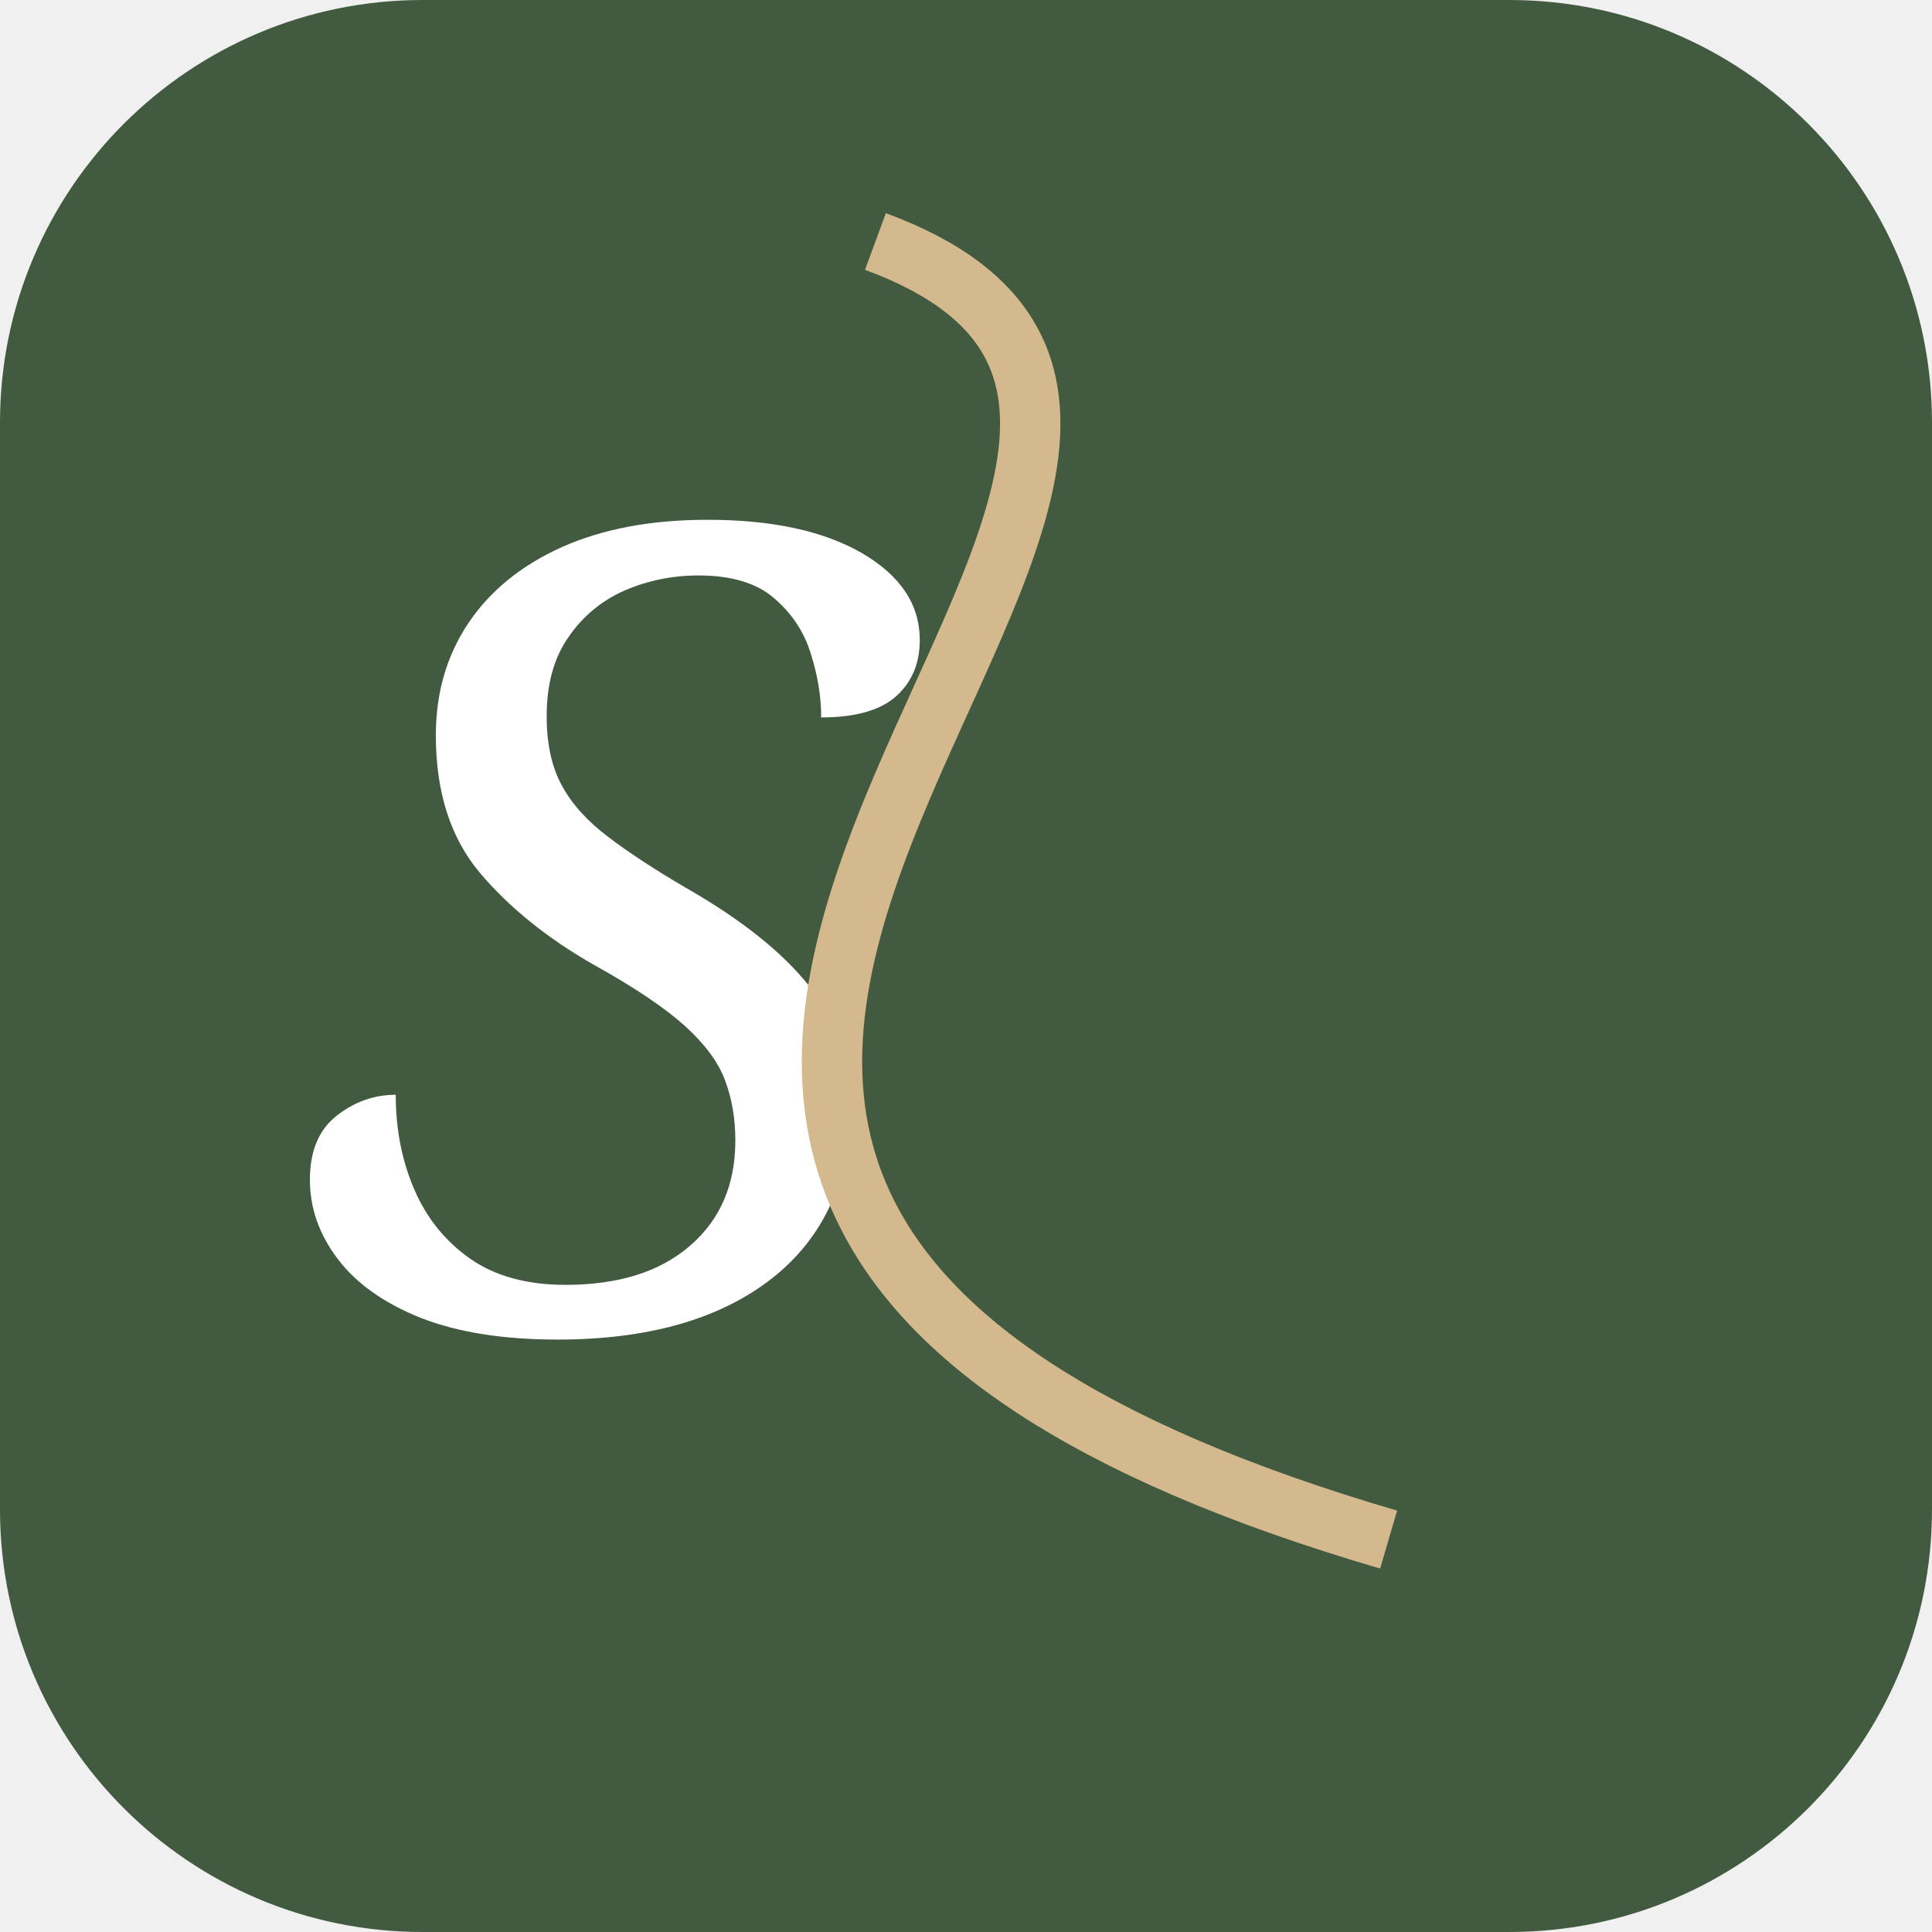
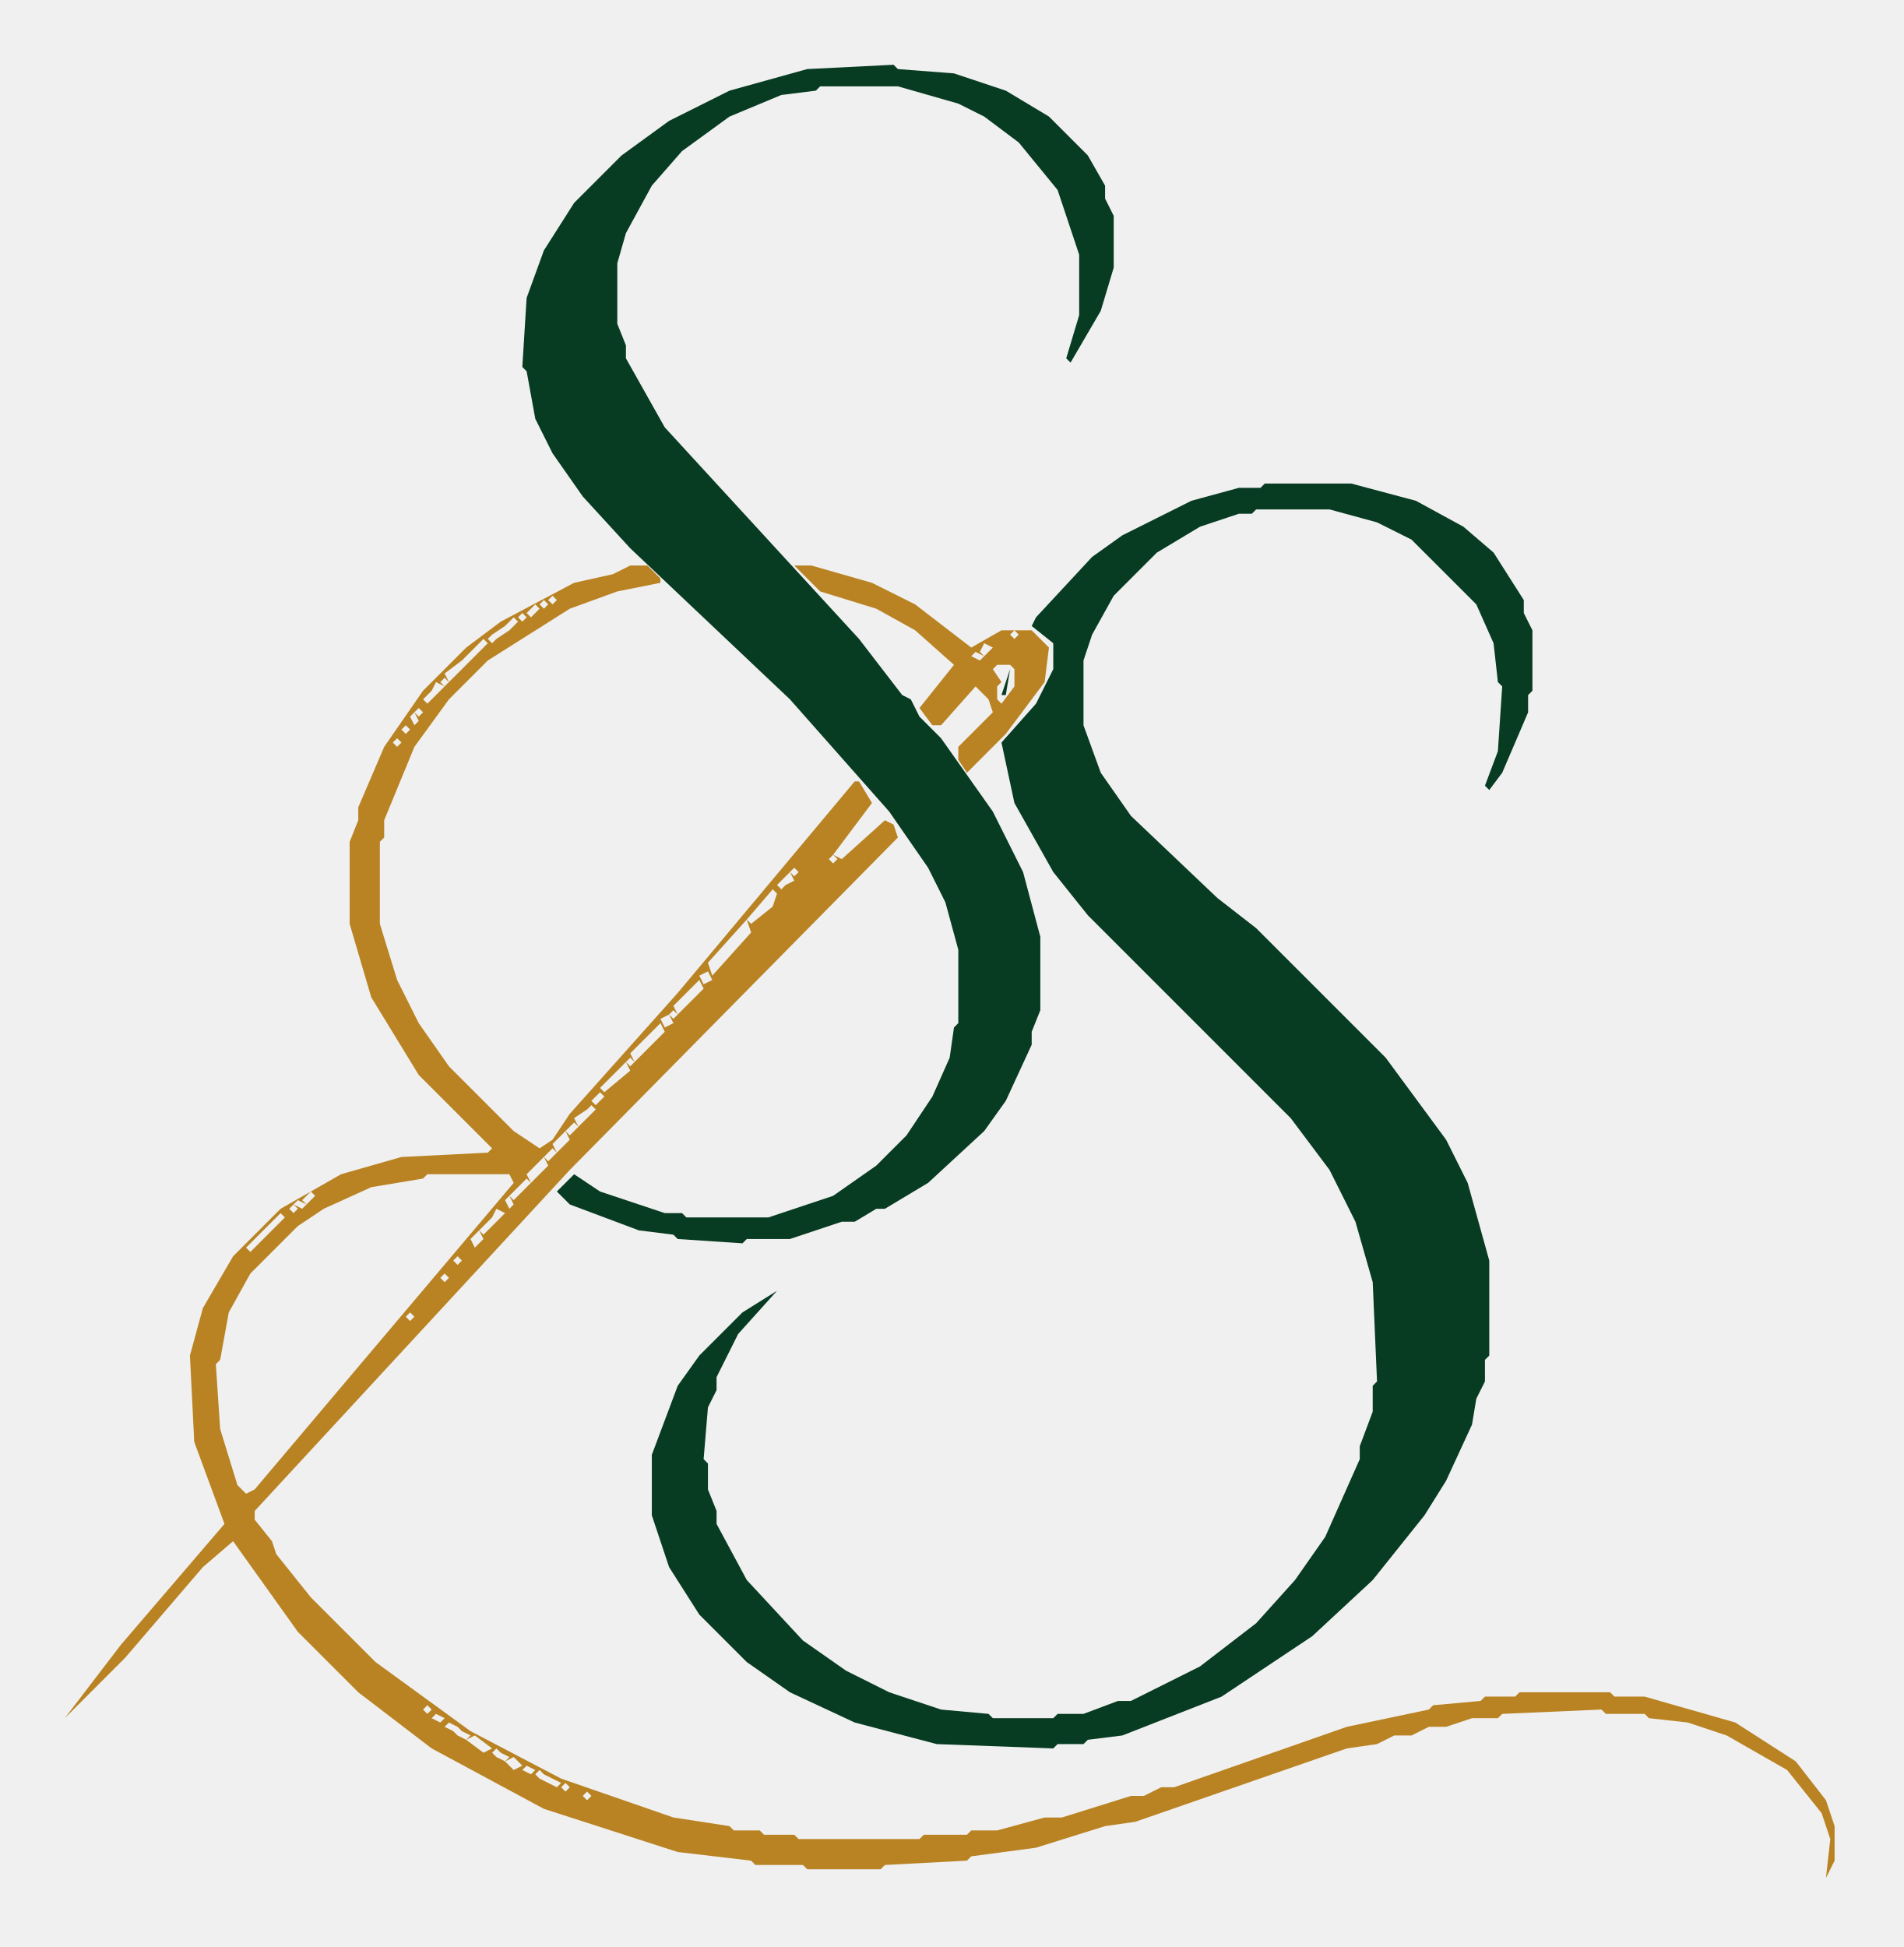
- <svg xmlns="http://www.w3.org/2000/svg" viewBox="0 0 64 64">
-   <rect width="64" height="64" rx="14" fill="#425b40" />
-   <text x="10" y="44" fill="#fff" font-family="Georgia,serif" font-size="37" font-style="italic">S</text>
-   <path d="M29 8c19 7-24 31 17 43" stroke="#d3b98d" fill="none" stroke-width="2" />
+ <svg xmlns="http://www.w3.org/2000/svg" viewBox="40 24 441 451" role="img" aria-label="Sarah Stitches official logo">
+   <path d="M274,179 272,185 273,185Z M368,140 353,136 333,136 332,137 327,137 316,140 300,148 293,153 280,167 279,169 284,173 284,179 280,187 272,196 275,210 284,226 292,236 339,283 348,295 354,307 358,321 359,344 358,345 358,351 355,359 355,362 347,380 340,390 331,400 318,410 302,418 299,418 291,421 285,421 284,422 270,422 269,421 258,420 246,416 236,411 226,404 213,390 206,377 206,374 204,369 204,363 203,362 204,350 206,346 206,343 211,333 220,323 212,328 202,338 197,345 191,361 191,375 195,387 202,398 213,409 223,416 238,423 257,428 284,429 285,428 291,428 292,427 300,426 323,417 344,403 358,390 370,375 375,367 381,354 382,348 384,344 384,339 385,338 385,316 380,298 375,288 361,269 331,239 322,232 302,213 295,203 291,192 291,177 293,171 298,162 308,152 318,146 327,143 330,143 331,142 348,142 359,145 367,149 382,164 386,173 387,182 388,183 387,198 384,206 385,207 388,203 394,189 394,185 395,184 395,170 393,166 393,163 386,152 379,146Z M261,41 248,40 247,39 227,40 209,45 195,52 184,60 173,71 166,82 162,93 161,109 162,110 164,121 168,129 175,139 186,151 223,186 246,212 255,225 259,233 262,244 262,261 261,262 260,269 256,278 250,287 243,294 233,301 218,306 199,306 198,305 194,305 179,300 173,296 169,300 172,303 188,309 196,310 197,311 212,312 213,311 223,311 235,307 238,307 243,304 245,304 255,298 268,286 273,279 279,266 279,263 281,258 281,241 277,226 270,212 258,195 253,190 251,186 249,185 239,172 194,123 185,107 185,104 183,99 183,85 185,78 191,67 198,59 209,51 221,46 229,45 230,44 248,44 262,48 268,51 276,57 285,68 290,83 290,97 287,107 288,108 295,96 298,86 298,74 296,70 296,67 292,60 283,51 273,45Z" fill="#073b22" fill-rule="evenodd" />
+   <path d="M175,440 176,439 177,440 176,441Z M170,438 171,437 172,438 171,439Z M167,437 168,436 170,437 169,438Z M165,436 166,435 168,436 167,437Z M164,435 165,434 166,435 165,436Z M161,434 162,433 164,434 163,435Z M157,432 159,431 161,433 159,434Z M155,431 156,430 158,431 157,432Z M154,430 155,429 156,430 155,431Z M148,427 150,426 154,429 152,430Z M146,426 147,425 149,426 148,427Z M145,425 146,424 147,425 146,426Z M143,424 144,423 146,424 145,425Z M140,422 141,421 143,422 142,423Z M138,420 139,419 140,420 139,421Z M134,329 135,328 136,329 135,330Z M142,320 143,319 144,320 143,321Z M145,316 146,315 147,316 146,317Z M97,313 98,312 99,313 98,314Z M98,312 99,311 100,312 99,313Z M99,311 100,310 101,311 100,312Z M151,309 152,311 150,313 149,311Z M100,310 101,309 102,310 101,311Z M151,309 152,308 153,309 152,310Z M101,309 102,308 103,309 102,310Z M152,308 153,307 154,308 153,309Z M102,308 103,307 104,308 103,309Z M153,307 154,306 155,307 154,308Z M103,307 104,306 105,307 104,308Z M104,306 105,305 106,306 105,307Z M154,306 155,304 157,305 155,307Z M107,304 108,303 109,304 108,305Z M108,303 109,302 111,303 110,304Z M157,302 158,301 159,303 158,304Z M110,302 111,301 112,302 111,303Z M158,301 159,300 160,301 159,302Z M111,301 112,300 113,301 112,302Z M159,300 160,299 161,300 160,301Z M160,299 161,298 162,299 161,300Z M161,298 162,297 163,298 162,299Z M158,296 159,298 99,369 97,370 95,368 91,355 90,340 91,339 93,328 98,319 109,308 115,304 126,299 138,297 139,296Z M166,292 167,294 163,298 162,296Z M166,292 167,291 168,292 167,293Z M167,291 168,290 169,291 168,292Z M171,286 172,288 169,291 168,289Z M171,286 172,285 173,286 172,287Z M172,285 173,284 174,285 173,286Z M176,281 177,282 174,285 173,283Z M176,281 177,280 178,281 177,282Z M177,279 178,278 179,279 178,280Z M178,278 179,277 180,278 179,279Z M185,270 186,272 180,277 179,276Z M185,270 186,269 187,270 186,271Z M193,261 194,263 187,270 186,268Z M193,260 195,259 196,261 194,262Z M195,259 196,258 197,259 196,260Z M202,251 203,253 197,259 196,257Z M202,250 204,249 205,251 203,252Z M213,237 214,240 205,250 204,247Z M219,230 220,231 219,234 214,238 213,237Z M220,229 221,228 222,229 221,230Z M223,226 224,228 222,229 221,228Z M223,226 224,225 225,226 224,227Z M232,223 233,222 234,223 233,224Z M131,196 132,195 133,196 132,197Z M133,193 134,192 135,193 134,194Z M135,190 136,189 137,191 136,192Z M136,189 137,188 138,189 137,190Z M138,186 139,185 140,186 139,187Z M139,185 140,184 141,185 140,186Z M140,184 141,182 143,183 141,185Z M142,182 143,181 144,182 143,183Z M274,178 275,179 275,183 272,187 271,186 271,183 272,182 270,179 271,178Z M147,177 148,178 144,182 143,180Z M147,177 148,176 149,177 148,178Z M265,176 266,175 268,176 267,177Z M148,176 149,175 150,176 149,177Z M149,175 150,174 151,175 150,176Z M267,175 268,173 270,174 268,176Z M150,174 151,173 152,174 151,175Z M151,173 152,172 153,173 152,174Z M153,172 154,171 155,172 154,173Z M274,171 275,170 276,171 275,172Z M157,169 158,170 155,172 154,171Z M157,169 158,168 159,169 158,170Z M158,168 159,167 160,168 159,169Z M160,167 161,166 162,167 161,168Z M162,166 163,165 164,166 163,167Z M163,165 164,164 165,165 164,166Z M165,164 166,163 167,164 166,165Z M167,163 168,162 169,163 168,164Z M224,155 230,161 243,165 252,170 261,178 253,188 256,192 258,192 266,183 269,186 270,189 262,197 262,200 264,203 273,194 282,182 283,174 279,170 272,170 265,174 252,164 242,159 228,155Z M138,184 129,197 123,211 123,214 121,219 121,238 126,255 137,273 154,290 153,291 133,292 119,296 105,304 94,315 87,327 84,338 85,358 92,377 68,405 55,422 69,408 87,387 94,381 109,402 123,416 140,429 166,443 197,453 214,455 215,456 226,456 227,457 244,457 245,456 264,455 265,454 280,452 296,447 303,446 352,429 359,428 363,426 367,426 371,424 375,424 381,422 387,422 388,421 411,420 412,421 421,421 422,422 431,423 440,426 454,434 462,444 464,450 463,459 465,455 465,447 463,441 456,432 442,423 421,417 414,417 413,416 392,416 391,417 384,417 383,418 372,419 371,420 352,424 312,438 309,438 305,440 302,440 286,445 282,445 271,448 265,448 264,449 254,449 253,450 225,450 224,449 217,449 216,448 210,448 209,447 196,445 170,436 149,425 127,409 112,394 104,384 103,381 99,376 99,374 172,295 248,218 247,215 245,214 235,223 233,222 242,210 239,205 238,205 197,254 172,282 168,288 165,290 159,286 144,271 137,261 132,251 128,238 128,219 129,218 129,214 136,197 144,186 153,177 172,165 183,161 193,159 193,158 190,155 186,155 182,157 173,159 156,168 148,174Z" fill="#b98323" fill-rule="evenodd" />
</svg>
